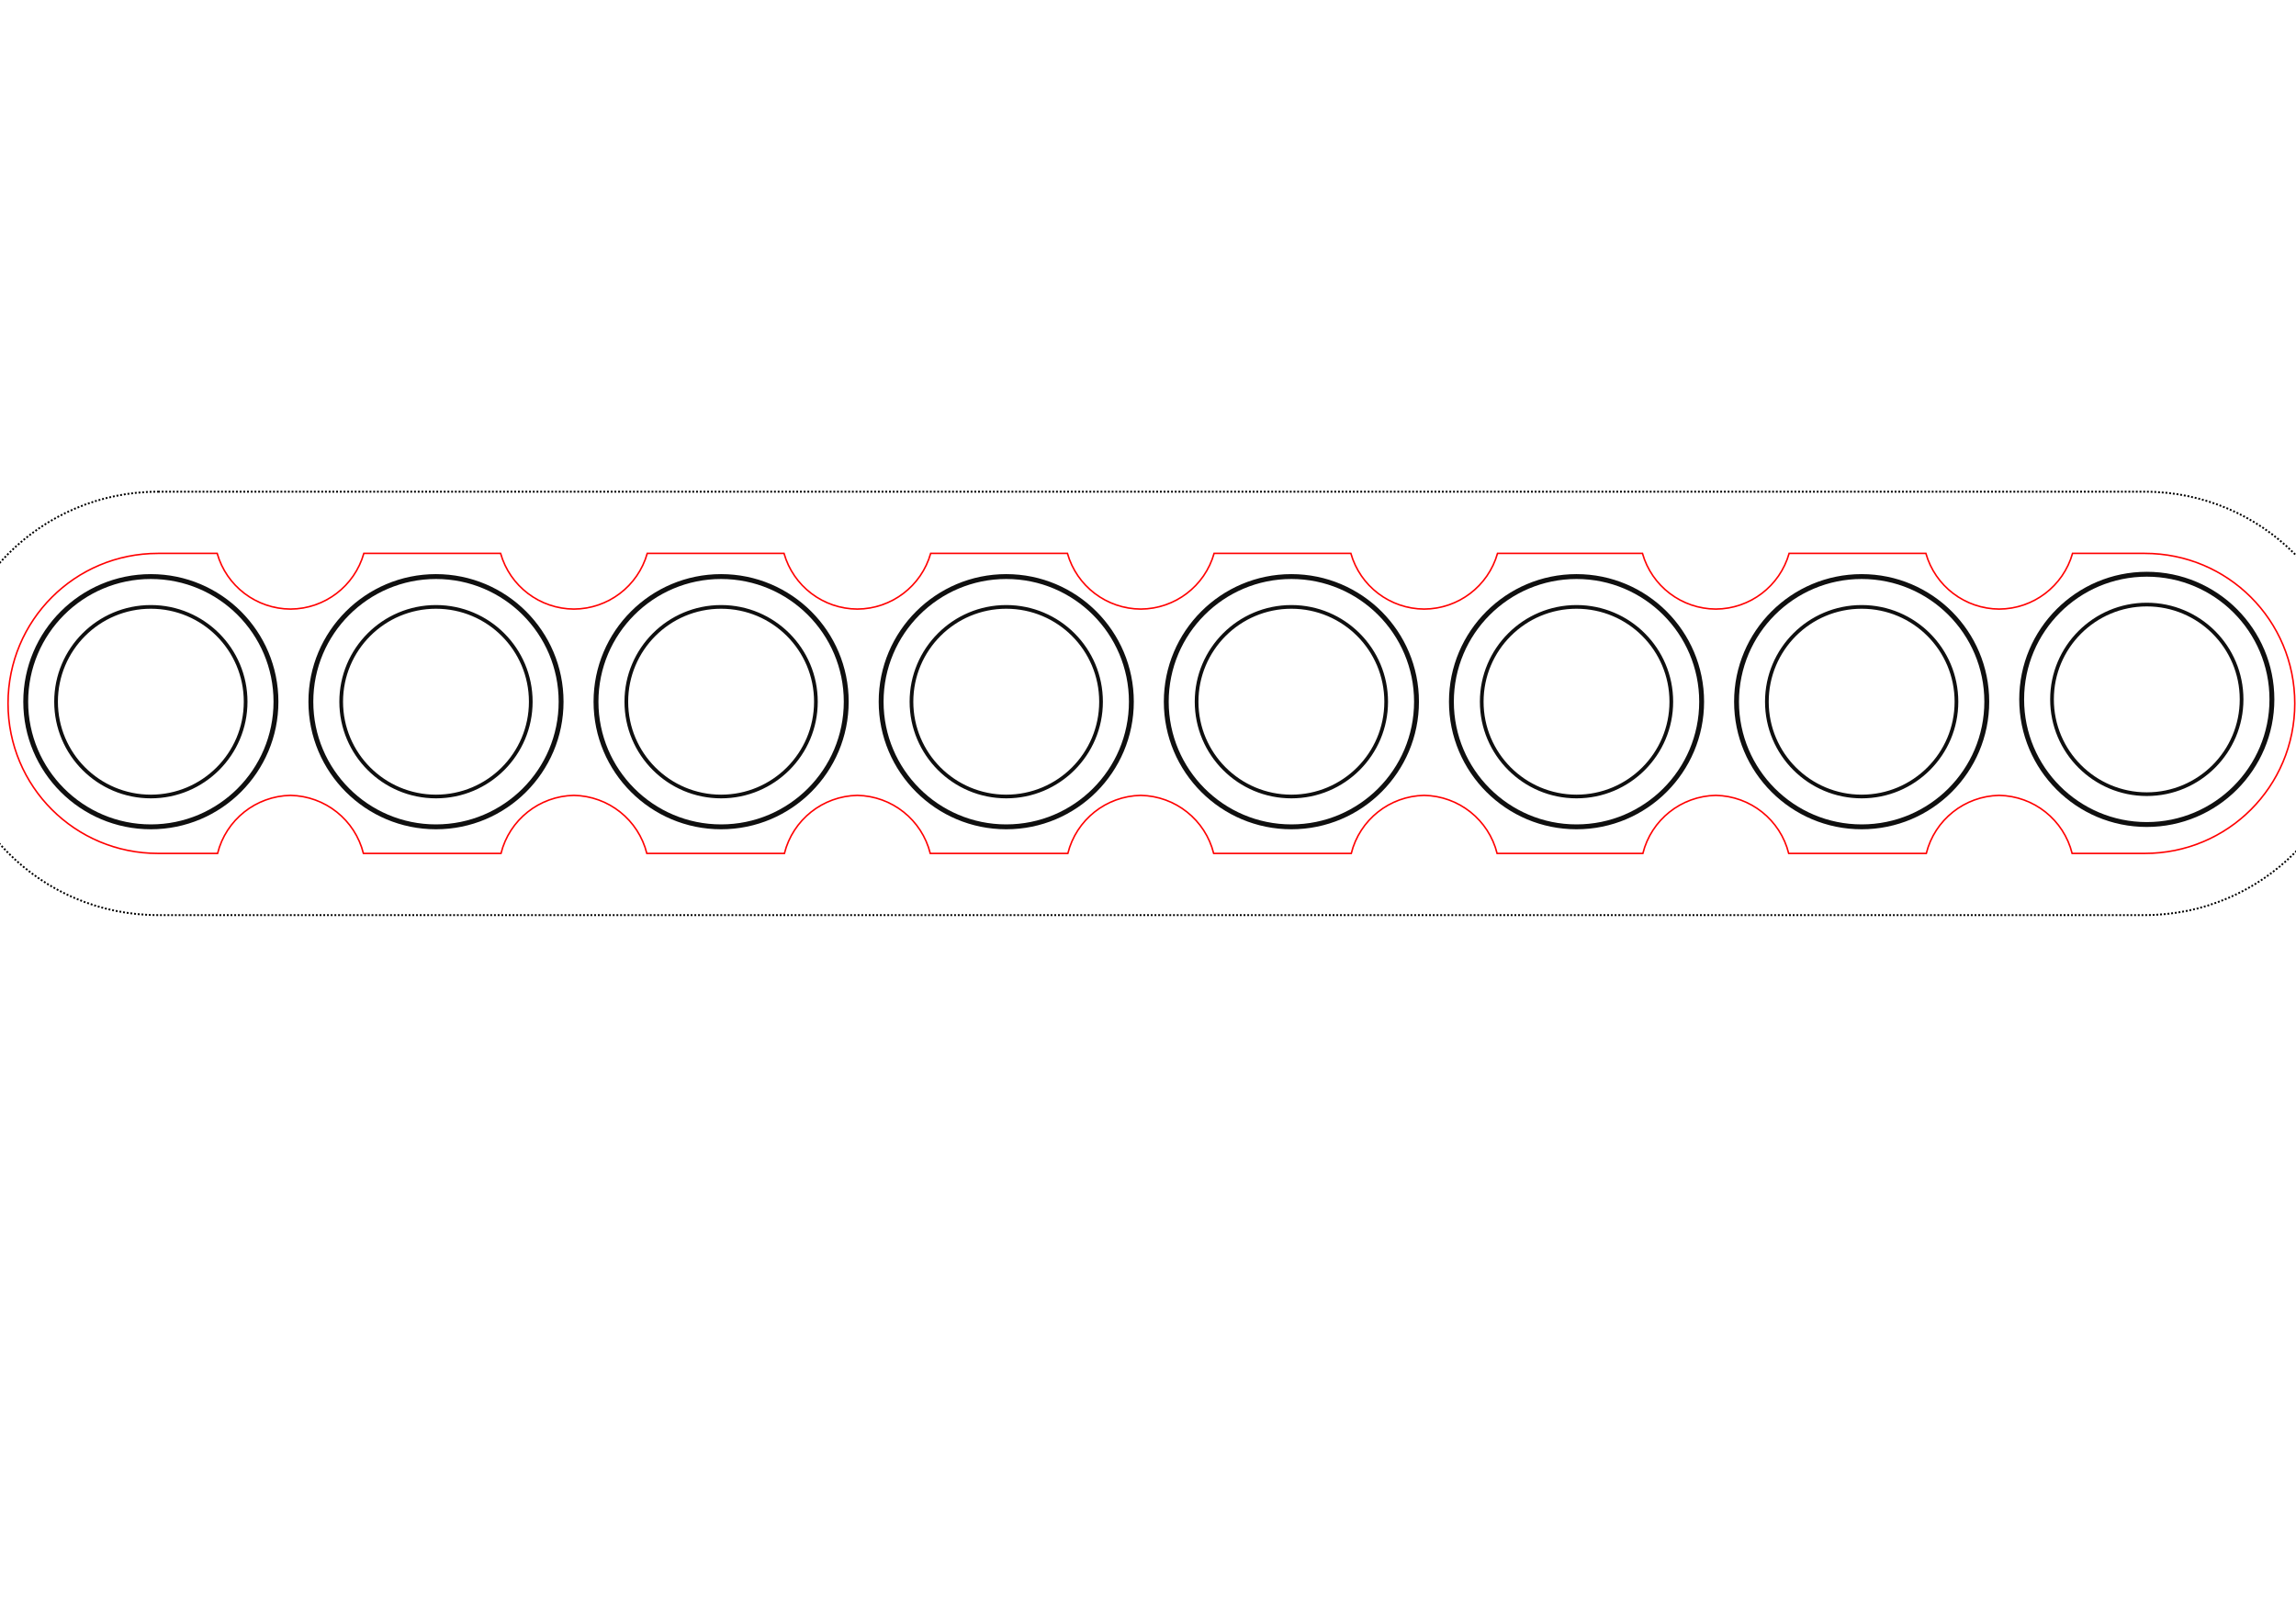
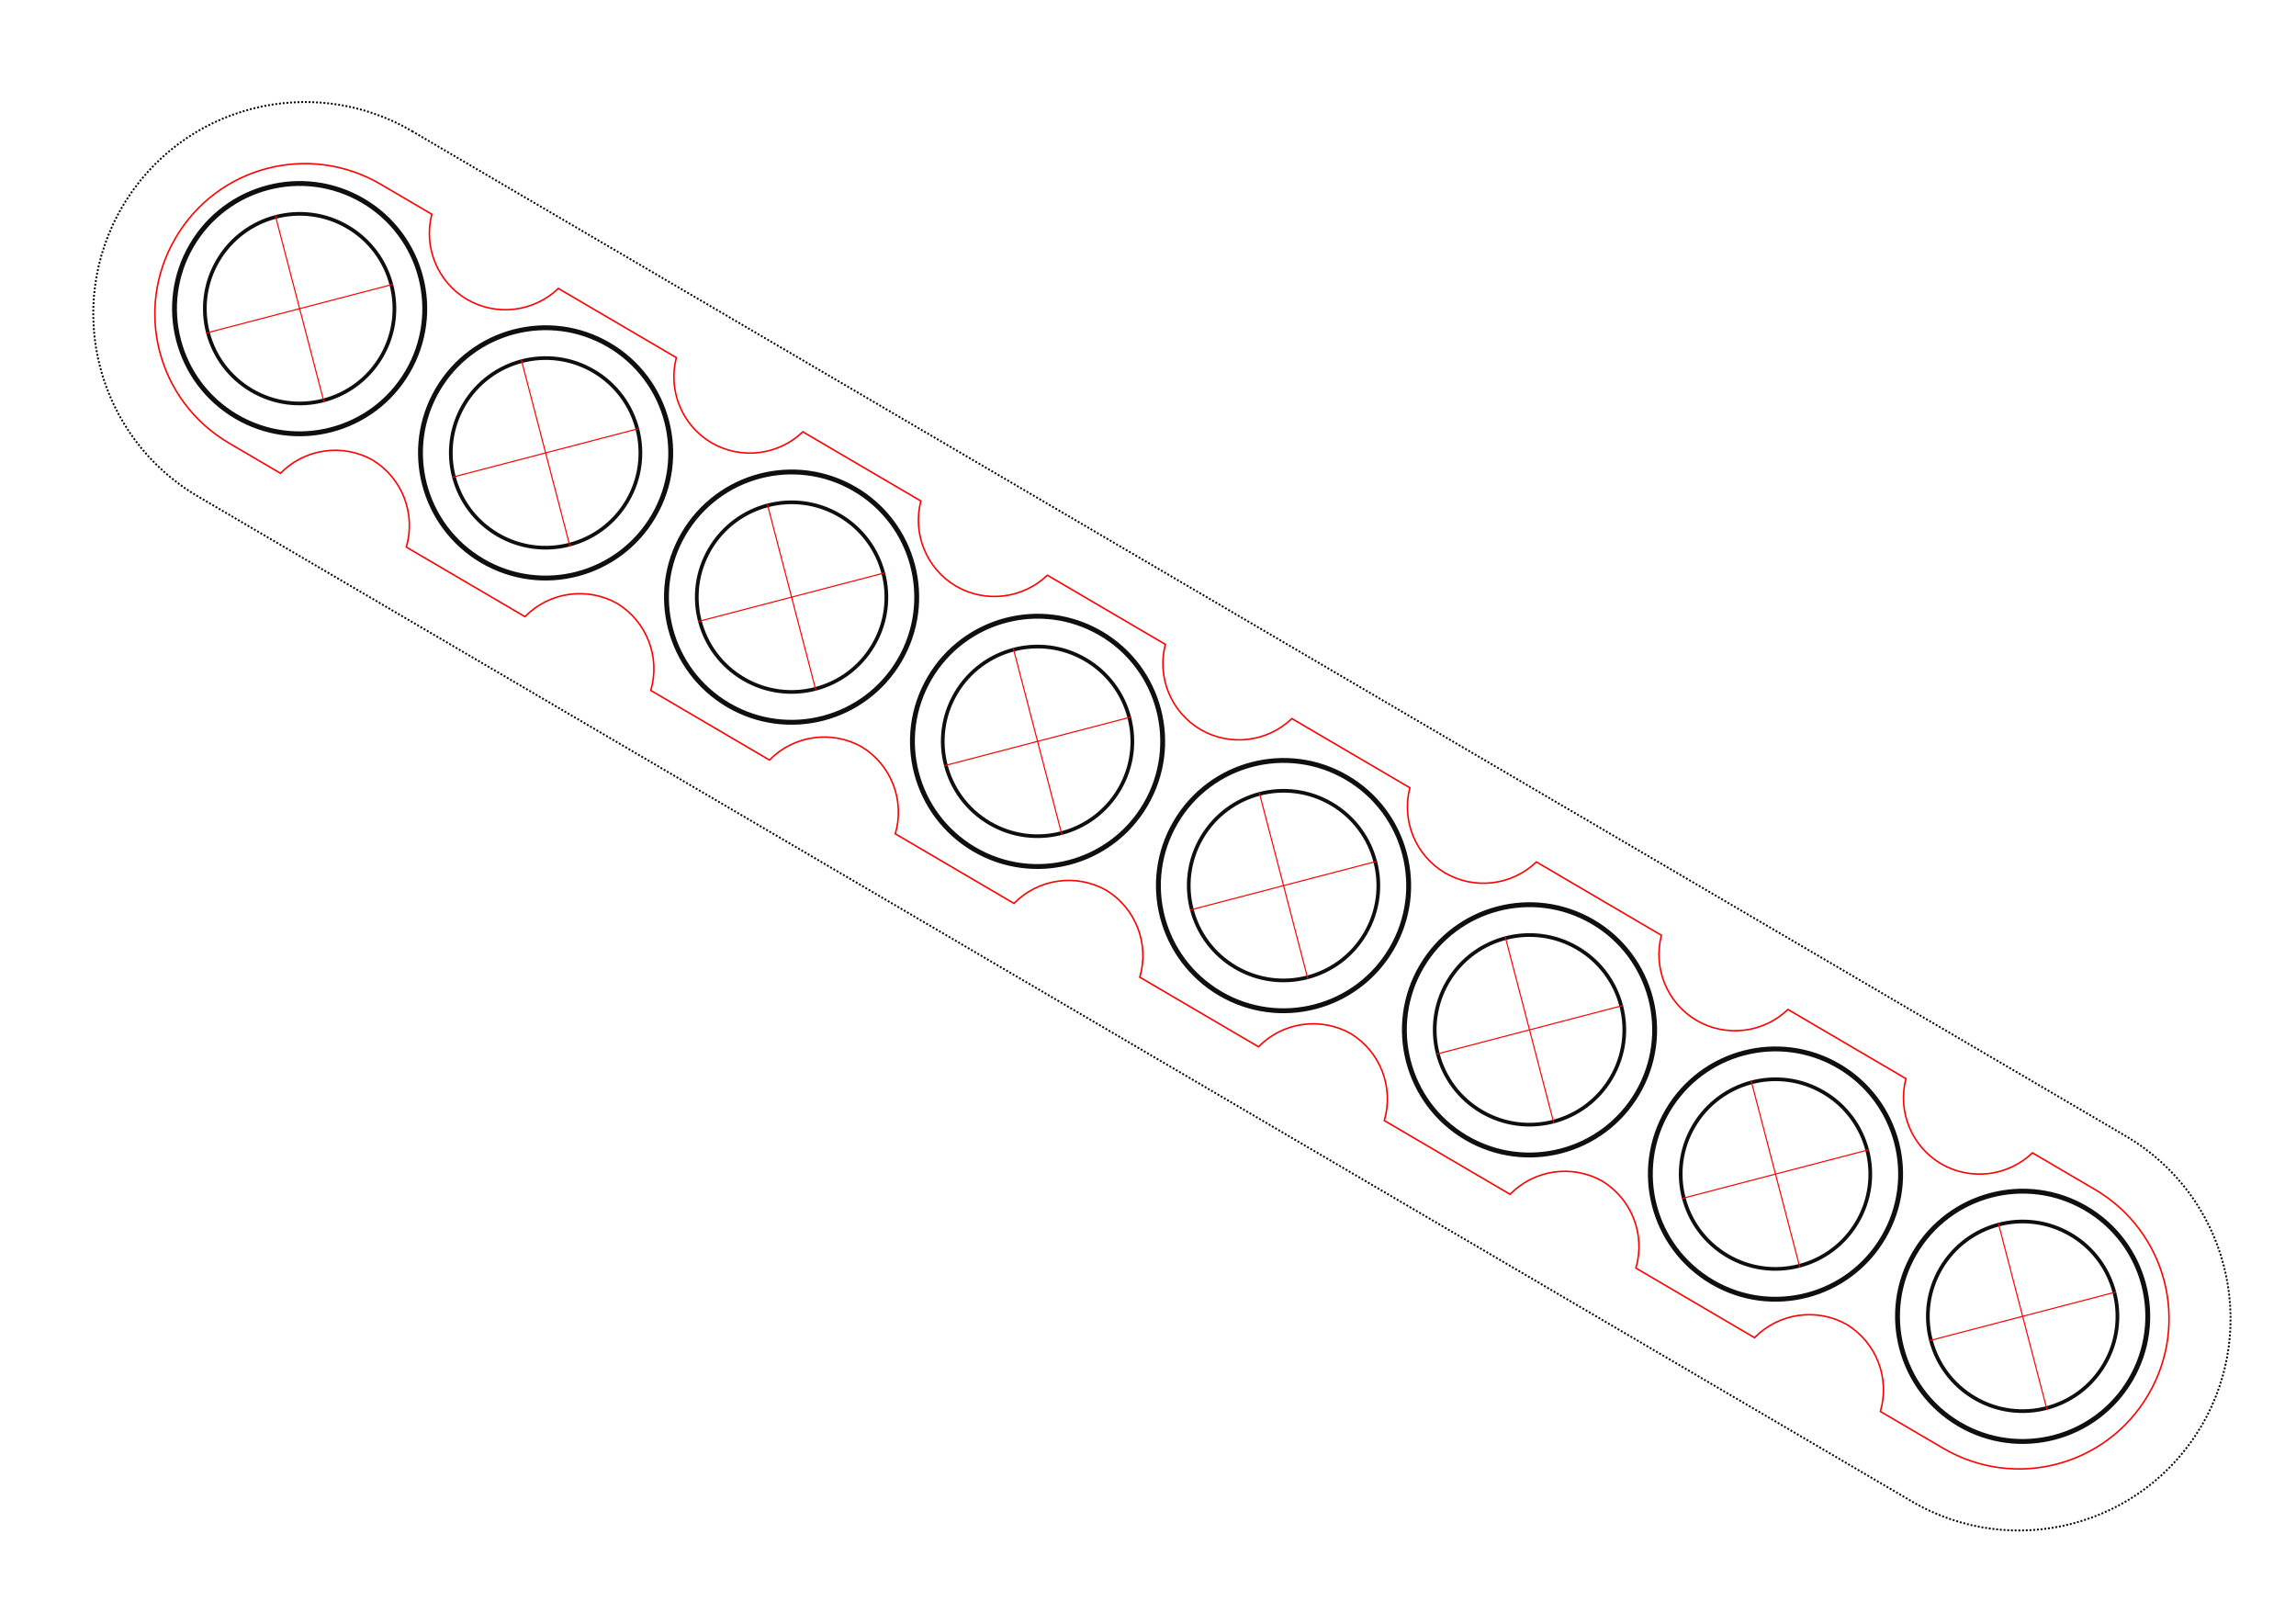
<svg xmlns="http://www.w3.org/2000/svg" width="297mm" height="210mm" viewBox="0 0 297 210" version="1.1" id="svg8884">
  <defs id="defs8881" />
  <g id="layer1">
-     <g id="g14345" transform="translate(-4.529489,-68.079)">
-       <g id="g10414-3" transform="translate(-119.7983,66.29337)">
+     <g id="g13611" transform="translate(3.053203,-127.3662)">
+       <g id="g10414-3" transform="translate(-124.3278,-1.785623)">
        <path id="path10128-6" style="fill:none;fill-rule:evenodd;stroke:#000000;stroke-width:0.478;stroke-opacity:0.939" d="M 156.102,92.539 A 12.261,12.261 0 0 1 143.841,104.8 12.261,12.261 0 0 1 131.579,92.539 12.261,12.261 0 0 1 143.841,80.278 12.261,12.261 0 0 1 156.102,92.539 Z" />
        <path id="path10132-7" style="fill:none;fill-rule:evenodd;stroke:#000000;stroke-width:0.631;stroke-opacity:0.939" d="M 160.025,92.539 A 16.185,16.185 0 0 1 143.841,108.724 16.185,16.185 0 0 1 127.656,92.539 16.185,16.185 0 0 1 143.841,76.354 16.185,16.185 0 0 1 160.025,92.539 Z" />
      </g>
-       <g id="g1761" transform="translate(-82.91447,66.29337)">
+       <g id="g1761" transform="translate(-87.44396,-1.785623)">
        <path id="path1757" style="fill:none;fill-rule:evenodd;stroke:#000000;stroke-width:0.478;stroke-opacity:0.939" d="M 156.102,92.539 A 12.261,12.261 0 0 1 143.841,104.8 12.261,12.261 0 0 1 131.579,92.539 12.261,12.261 0 0 1 143.841,80.278 12.261,12.261 0 0 1 156.102,92.539 Z" />
        <path id="path1759" style="fill:none;fill-rule:evenodd;stroke:#000000;stroke-width:0.631;stroke-opacity:0.939" d="M 160.025,92.539 A 16.185,16.185 0 0 1 143.841,108.724 16.185,16.185 0 0 1 127.656,92.539 16.185,16.185 0 0 1 143.841,76.354 16.185,16.185 0 0 1 160.025,92.539 Z" />
      </g>
-       <g id="g1769" transform="translate(-46.03062,66.29337)">
+       <g id="g1769" transform="translate(-50.56011,-1.785623)">
        <path id="path1765" style="fill:none;fill-rule:evenodd;stroke:#000000;stroke-width:0.478;stroke-opacity:0.939" d="M 156.102,92.539 A 12.261,12.261 0 0 1 143.841,104.8 12.261,12.261 0 0 1 131.579,92.539 12.261,12.261 0 0 1 143.841,80.278 12.261,12.261 0 0 1 156.102,92.539 Z" />
        <path id="path1767" style="fill:none;fill-rule:evenodd;stroke:#000000;stroke-width:0.631;stroke-opacity:0.939" d="M 160.025,92.539 A 16.185,16.185 0 0 1 143.841,108.724 16.185,16.185 0 0 1 127.656,92.539 16.185,16.185 0 0 1 143.841,76.354 16.185,16.185 0 0 1 160.025,92.539 Z" />
      </g>
-       <g id="g1777" transform="translate(-9.146764,66.29337)">
+       <g id="g1777" transform="translate(-13.67625,-1.785623)">
        <path id="path1773" style="fill:none;fill-rule:evenodd;stroke:#000000;stroke-width:0.478;stroke-opacity:0.939" d="M 156.102,92.539 A 12.261,12.261 0 0 1 143.841,104.8 12.261,12.261 0 0 1 131.579,92.539 12.261,12.261 0 0 1 143.841,80.278 12.261,12.261 0 0 1 156.102,92.539 Z" />
        <path id="path1775" style="fill:none;fill-rule:evenodd;stroke:#000000;stroke-width:0.631;stroke-opacity:0.939" d="M 160.025,92.539 A 16.185,16.185 0 0 1 143.841,108.724 16.185,16.185 0 0 1 127.656,92.539 16.185,16.185 0 0 1 143.841,76.354 16.185,16.185 0 0 1 160.025,92.539 Z" />
      </g>
-       <g id="g1785" transform="translate(27.73709,66.29337)">
+       <g id="g1785" transform="translate(23.2076,-1.785623)">
        <path id="path1781" style="fill:none;fill-rule:evenodd;stroke:#000000;stroke-width:0.478;stroke-opacity:0.939" d="M 156.102,92.539 A 12.261,12.261 0 0 1 143.841,104.8 12.261,12.261 0 0 1 131.579,92.539 12.261,12.261 0 0 1 143.841,80.278 12.261,12.261 0 0 1 156.102,92.539 Z" />
        <path id="path1783" style="fill:none;fill-rule:evenodd;stroke:#000000;stroke-width:0.631;stroke-opacity:0.939" d="M 160.025,92.539 A 16.185,16.185 0 0 1 143.841,108.724 16.185,16.185 0 0 1 127.656,92.539 16.185,16.185 0 0 1 143.841,76.354 16.185,16.185 0 0 1 160.025,92.539 Z" />
      </g>
-       <g id="g1793" transform="translate(64.62095,66.29337)">
+       <g id="g1793" transform="translate(60.09146,-1.785623)">
        <path id="path1789" style="fill:none;fill-rule:evenodd;stroke:#000000;stroke-width:0.478;stroke-opacity:0.939" d="M 156.102,92.539 A 12.261,12.261 0 0 1 143.841,104.8 12.261,12.261 0 0 1 131.579,92.539 12.261,12.261 0 0 1 143.841,80.278 12.261,12.261 0 0 1 156.102,92.539 Z" />
        <path id="path1791" style="fill:none;fill-rule:evenodd;stroke:#000000;stroke-width:0.631;stroke-opacity:0.939" d="M 160.025,92.539 A 16.185,16.185 0 0 1 143.841,108.724 16.185,16.185 0 0 1 127.656,92.539 16.185,16.185 0 0 1 143.841,76.354 16.185,16.185 0 0 1 160.025,92.539 Z" />
      </g>
-       <g id="g1801" transform="translate(101.5048,66.29337)">
+       <g id="g1801" transform="translate(96.97532,-1.785623)">
        <path id="path1797" style="fill:none;fill-rule:evenodd;stroke:#000000;stroke-width:0.478;stroke-opacity:0.939" d="M 156.102,92.539 A 12.261,12.261 0 0 1 143.841,104.8 12.261,12.261 0 0 1 131.579,92.539 12.261,12.261 0 0 1 143.841,80.278 12.261,12.261 0 0 1 156.102,92.539 Z" />
        <path id="path1799" style="fill:none;fill-rule:evenodd;stroke:#000000;stroke-width:0.631;stroke-opacity:0.939" d="M 160.025,92.539 A 16.185,16.185 0 0 1 143.841,108.724 16.185,16.185 0 0 1 127.656,92.539 16.185,16.185 0 0 1 143.841,76.354 16.185,16.185 0 0 1 160.025,92.539 Z" />
      </g>
-       <g id="g1809" transform="translate(138.3887,65.99272)">
+       <g id="g1809" transform="translate(133.8592,-2.086274)">
        <path id="path1805" style="fill:none;fill-rule:evenodd;stroke:#000000;stroke-width:0.478;stroke-opacity:0.939" d="M 156.102,92.539 A 12.261,12.261 0 0 1 143.841,104.8 12.261,12.261 0 0 1 131.579,92.539 12.261,12.261 0 0 1 143.841,80.278 12.261,12.261 0 0 1 156.102,92.539 Z" />
        <path id="path1807" style="fill:none;fill-rule:evenodd;stroke:#000000;stroke-width:0.631;stroke-opacity:0.939" d="M 160.025,92.539 A 16.185,16.185 0 0 1 143.841,108.724 16.185,16.185 0 0 1 127.656,92.539 16.185,16.185 0 0 1 143.841,76.354 16.185,16.185 0 0 1 160.025,92.539 Z" />
      </g>
-       <rect style="fill:none;stroke:#000000;stroke-width:0.24;stroke-miterlimit:4;stroke-dasharray:0.24, 0.24;stroke-dashoffset:0;stroke-opacity:1" id="rect12928" width="311.76" height="54.76" x="-2.41" y="131.673" ry="27.38" />
-       <path id="rect12928-9" style="fill:none;stroke:#ff0000;stroke-width:0.743" d="m 94.375,527.816 c -40.625,0 -73.328,32.706 -73.328,73.33 0,40.625 32.704,73.33 73.328,73.33 h 29.113 a 37.463,37.463 0 0 1 35.654,-28.369 37.463,37.463 0 0 1 35.654,28.369 h 67.258 a 37.463,37.463 0 0 1 35.654,-28.369 37.463,37.463 0 0 1 35.654,28.369 h 67.258 a 37.463,37.463 0 0 1 35.654,-28.369 37.463,37.463 0 0 1 35.654,28.369 h 67.258 a 37.463,37.463 0 0 1 35.654,-28.369 37.463,37.463 0 0 1 35.654,28.369 h 67.258 a 37.463,37.463 0 0 1 35.654,-28.369 37.463,37.463 0 0 1 35.654,28.369 h 71.258 a 37.463,37.463 0 0 1 35.654,-28.369 37.463,37.463 0 0 1 35.654,28.369 h 67.258 a 37.463,37.463 0 0 1 35.654,-28.369 37.463,37.463 0 0 1 35.654,28.369 h 35.52 c 40.625,0 73.328,-32.706 73.328,-73.33 0,-40.625 -32.704,-73.33 -73.328,-73.33 h -35.318 a 37.463,37.463 0 0 1 -35.855,27.219 37.463,37.463 0 0 1 -35.855,-27.219 h -66.855 a 37.463,37.463 0 0 1 -35.855,27.219 37.463,37.463 0 0 1 -35.855,-27.219 h -70.855 a 37.463,37.463 0 0 1 -35.855,27.219 37.463,37.463 0 0 1 -35.855,-27.219 h -66.855 a 37.463,37.463 0 0 1 -35.855,27.219 37.463,37.463 0 0 1 -35.855,-27.219 h -66.855 a 37.463,37.463 0 0 1 -35.855,27.219 37.463,37.463 0 0 1 -35.855,-27.219 h -66.855 a 37.463,37.463 0 0 1 -35.855,27.219 37.463,37.463 0 0 1 -35.855,-27.219 h -66.855 a 37.463,37.463 0 0 1 -35.855,27.219 37.463,37.463 0 0 1 -35.855,-27.219 z" transform="scale(0.2645833)" />
+       <rect style="fill:none;stroke:#000000;stroke-width:0.24;stroke-miterlimit:4;stroke-dasharray:0.24, 0.24;stroke-dashoffset:0;stroke-opacity:1" id="rect12928" width="311.76" height="54.76" x="-6.94" y="63.594" ry="27.38" />
+       <path id="rect12928-9" style="fill:none;stroke:#ff0000;stroke-width:0.196" d="m 20.441,71.572 c -10.749,0 -19.401,8.653 -19.401,19.402 0,10.749 8.653,19.402 19.401,19.402 h 7.703 a 9.912,9.912 0 0 1 9.434,-7.506 9.912,9.912 0 0 1 9.434,7.506 h 17.795 a 9.912,9.912 0 0 1 9.434,-7.506 9.912,9.912 0 0 1 9.434,7.506 h 17.795 a 9.912,9.912 0 0 1 9.434,-7.506 9.912,9.912 0 0 1 9.434,7.506 h 17.795 a 9.912,9.912 0 0 1 9.434,-7.506 9.912,9.912 0 0 1 9.434,7.506 h 17.795 a 9.912,9.912 0 0 1 9.434,-7.506 9.912,9.912 0 0 1 9.434,7.506 h 18.854 a 9.912,9.912 0 0 1 9.434,-7.506 9.912,9.912 0 0 1 9.434,7.506 h 17.795 a 9.912,9.912 0 0 1 9.434,-7.506 9.912,9.912 0 0 1 9.434,7.506 h 9.398 c 10.749,0 19.401,-8.653 19.401,-19.402 0,-10.749 -8.653,-19.402 -19.401,-19.402 h -9.345 a 9.912,9.912 0 0 1 -9.487,7.202 9.912,9.912 0 0 1 -9.487,-7.202 h -17.689 a 9.912,9.912 0 0 1 -9.487,7.202 9.912,9.912 0 0 1 -9.487,-7.202 h -18.747 a 9.912,9.912 0 0 1 -9.487,7.202 9.912,9.912 0 0 1 -9.487,-7.202 h -17.689 a 9.912,9.912 0 0 1 -9.487,7.202 9.912,9.912 0 0 1 -9.487,-7.202 h -17.689 a 9.912,9.912 0 0 1 -9.487,7.202 9.912,9.912 0 0 1 -9.487,-7.202 H 83.726 a 9.912,9.912 0 0 1 -9.487,7.202 9.912,9.912 0 0 1 -9.487,-7.202 H 47.064 a 9.912,9.912 0 0 1 -9.487,7.202 9.912,9.912 0 0 1 -9.487,-7.202 z" />
+       <path id="path13365" style="color:#000000;fill:#ff0000;fill-opacity:1;stroke-width:1;stroke-miterlimit:4;stroke-dasharray:none" d="m 138.952,81.863 -8.788,8.788 -8.788,-8.788 -0.102,0.102 8.788,8.788 -8.788,8.788 0.101,0.101 8.788,-8.788 8.789,8.789 0.102,-0.102 -8.789,-8.789 8.788,-8.788 z" />
+       <path id="path13365-6" style="color:#000000;fill:#ff0000;fill-opacity:1;stroke-width:1;stroke-miterlimit:4;stroke-dasharray:none" d="m 175.836,81.863 -8.788,8.788 -8.788,-8.788 -0.102,0.102 8.788,8.788 -8.788,8.788 0.101,0.101 8.788,-8.788 8.789,8.789 0.102,-0.102 -8.789,-8.789 8.788,-8.788 z" />
+       <path id="path13365-0" style="color:#000000;fill:#ff0000;fill-opacity:1;stroke-width:1;stroke-miterlimit:4;stroke-dasharray:none" d="m 212.72,81.863 -8.788,8.788 -8.788,-8.788 -0.102,0.102 8.788,8.788 -8.788,8.788 0.101,0.101 8.788,-8.788 8.789,8.789 0.102,-0.102 -8.789,-8.789 8.788,-8.788 z" />
+       <path id="path13567" style="color:#000000;fill:#ff0000;fill-opacity:1;stroke-width:1;stroke-miterlimit:4;stroke-dasharray:none" d="m 249.604,81.863 -8.788,8.788 -8.788,-8.788 -0.102,0.102 8.788,8.788 -8.788,8.788 0.101,0.101 8.788,-8.788 8.789,8.789 0.102,-0.102 -8.789,-8.789 8.788,-8.788 z" />
+       <path id="path13569" style="color:#000000;fill:#ff0000;fill-opacity:1;stroke-width:1;stroke-miterlimit:4;stroke-dasharray:none" d="m 286.487,81.563 -8.788,8.788 -8.788,-8.788 -0.102,0.102 8.788,8.788 -8.788,8.788 0.101,0.101 8.788,-8.788 8.789,8.789 0.102,-0.102 -8.789,-8.789 8.788,-8.788 z" />
+       <path id="path13571" style="color:#000000;fill:#ff0000;fill-opacity:1;stroke-width:1;stroke-miterlimit:4;stroke-dasharray:none" d="m 102.068,81.863 -8.788,8.788 -8.788,-8.788 -0.102,0.102 8.788,8.788 -8.788,8.788 0.101,0.101 8.788,-8.788 8.789,8.789 0.102,-0.102 -8.789,-8.789 8.788,-8.788 z" />
+       <path id="path13573" style="color:#000000;fill:#ff0000;fill-opacity:1;stroke-width:1;stroke-miterlimit:4;stroke-dasharray:none" d="m 65.184,81.863 -8.788,8.788 -8.788,-8.788 -0.102,0.102 8.788,8.788 -8.788,8.788 0.101,0.101 8.788,-8.788 8.789,8.789 0.102,-0.102 -8.789,-8.789 8.788,-8.788 z" />
+       <path id="path13575" style="color:#000000;fill:#ff0000;fill-opacity:1;stroke-width:1;stroke-miterlimit:4;stroke-dasharray:none" d="m 28.3,81.863 -8.788,8.788 -8.788,-8.788 -0.102,0.102 8.788,8.788 -8.788,8.788 0.101,0.101 8.788,-8.788 8.789,8.789 0.102,-0.102 -8.789,-8.789 8.788,-8.788 z" />
+     </g>
+     <g id="g13720" transform="rotate(30.38285,122.7409,100.7768)">
+       <g id="g13656" transform="translate(-124.3278,-1.785623)">
+         <path id="path13652" style="fill:none;fill-rule:evenodd;stroke:#000000;stroke-width:0.478;stroke-opacity:0.939" d="M 156.102,92.539 A 12.261,12.261 0 0 1 143.841,104.8 12.261,12.261 0 0 1 131.579,92.539 12.261,12.261 0 0 1 143.841,80.278 12.261,12.261 0 0 1 156.102,92.539 Z" />
+         <path id="path13654" style="fill:none;fill-rule:evenodd;stroke:#000000;stroke-width:0.631;stroke-opacity:0.939" d="M 160.025,92.539 A 16.185,16.185 0 0 1 143.841,108.724 16.185,16.185 0 0 1 127.656,92.539 16.185,16.185 0 0 1 143.841,76.354 16.185,16.185 0 0 1 160.025,92.539 Z" />
+       </g>
+       <g id="g13662" transform="translate(-87.44396,-1.785623)">
+         <path id="path13658" style="fill:none;fill-rule:evenodd;stroke:#000000;stroke-width:0.478;stroke-opacity:0.939" d="M 156.102,92.539 A 12.261,12.261 0 0 1 143.841,104.8 12.261,12.261 0 0 1 131.579,92.539 12.261,12.261 0 0 1 143.841,80.278 12.261,12.261 0 0 1 156.102,92.539 Z" />
+         <path id="path13660" style="fill:none;fill-rule:evenodd;stroke:#000000;stroke-width:0.631;stroke-opacity:0.939" d="M 160.025,92.539 A 16.185,16.185 0 0 1 143.841,108.724 16.185,16.185 0 0 1 127.656,92.539 16.185,16.185 0 0 1 143.841,76.354 16.185,16.185 0 0 1 160.025,92.539 Z" />
+       </g>
+       <g id="g13668" transform="translate(-50.56011,-1.785623)">
+         <path id="path13664" style="fill:none;fill-rule:evenodd;stroke:#000000;stroke-width:0.478;stroke-opacity:0.939" d="M 156.102,92.539 A 12.261,12.261 0 0 1 143.841,104.8 12.261,12.261 0 0 1 131.579,92.539 12.261,12.261 0 0 1 143.841,80.278 12.261,12.261 0 0 1 156.102,92.539 Z" />
+         <path id="path13666" style="fill:none;fill-rule:evenodd;stroke:#000000;stroke-width:0.631;stroke-opacity:0.939" d="M 160.025,92.539 A 16.185,16.185 0 0 1 143.841,108.724 16.185,16.185 0 0 1 127.656,92.539 16.185,16.185 0 0 1 143.841,76.354 16.185,16.185 0 0 1 160.025,92.539 Z" />
+       </g>
+       <g id="g13674" transform="translate(-13.67625,-1.785623)">
+         <path id="path13670" style="fill:none;fill-rule:evenodd;stroke:#000000;stroke-width:0.478;stroke-opacity:0.939" d="M 156.102,92.539 A 12.261,12.261 0 0 1 143.841,104.8 12.261,12.261 0 0 1 131.579,92.539 12.261,12.261 0 0 1 143.841,80.278 12.261,12.261 0 0 1 156.102,92.539 Z" />
+         <path id="path13672" style="fill:none;fill-rule:evenodd;stroke:#000000;stroke-width:0.631;stroke-opacity:0.939" d="M 160.025,92.539 A 16.185,16.185 0 0 1 143.841,108.724 16.185,16.185 0 0 1 127.656,92.539 16.185,16.185 0 0 1 143.841,76.354 16.185,16.185 0 0 1 160.025,92.539 Z" />
+       </g>
+       <g id="g13680" transform="translate(23.2076,-1.785623)">
+         <path id="path13676" style="fill:none;fill-rule:evenodd;stroke:#000000;stroke-width:0.478;stroke-opacity:0.939" d="M 156.102,92.539 A 12.261,12.261 0 0 1 143.841,104.8 12.261,12.261 0 0 1 131.579,92.539 12.261,12.261 0 0 1 143.841,80.278 12.261,12.261 0 0 1 156.102,92.539 Z" />
+         <path id="path13678" style="fill:none;fill-rule:evenodd;stroke:#000000;stroke-width:0.631;stroke-opacity:0.939" d="M 160.025,92.539 A 16.185,16.185 0 0 1 143.841,108.724 16.185,16.185 0 0 1 127.656,92.539 16.185,16.185 0 0 1 143.841,76.354 16.185,16.185 0 0 1 160.025,92.539 Z" />
+       </g>
+       <g id="g13686" transform="translate(60.09146,-1.785623)">
+         <path id="path13682" style="fill:none;fill-rule:evenodd;stroke:#000000;stroke-width:0.478;stroke-opacity:0.939" d="M 156.102,92.539 A 12.261,12.261 0 0 1 143.841,104.8 12.261,12.261 0 0 1 131.579,92.539 12.261,12.261 0 0 1 143.841,80.278 12.261,12.261 0 0 1 156.102,92.539 Z" />
+         <path id="path13684" style="fill:none;fill-rule:evenodd;stroke:#000000;stroke-width:0.631;stroke-opacity:0.939" d="M 160.025,92.539 A 16.185,16.185 0 0 1 143.841,108.724 16.185,16.185 0 0 1 127.656,92.539 16.185,16.185 0 0 1 143.841,76.354 16.185,16.185 0 0 1 160.025,92.539 Z" />
+       </g>
+       <g id="g13692" transform="translate(96.97532,-1.785623)">
+         <path id="path13688" style="fill:none;fill-rule:evenodd;stroke:#000000;stroke-width:0.478;stroke-opacity:0.939" d="M 156.102,92.539 A 12.261,12.261 0 0 1 143.841,104.8 12.261,12.261 0 0 1 131.579,92.539 12.261,12.261 0 0 1 143.841,80.278 12.261,12.261 0 0 1 156.102,92.539 Z" />
+         <path id="path13690" style="fill:none;fill-rule:evenodd;stroke:#000000;stroke-width:0.631;stroke-opacity:0.939" d="M 160.025,92.539 A 16.185,16.185 0 0 1 143.841,108.724 16.185,16.185 0 0 1 127.656,92.539 16.185,16.185 0 0 1 143.841,76.354 16.185,16.185 0 0 1 160.025,92.539 Z" />
+       </g>
+       <g id="g13698" transform="translate(133.8592,-2.086274)">
+         <path id="path13694" style="fill:none;fill-rule:evenodd;stroke:#000000;stroke-width:0.478;stroke-opacity:0.939" d="M 156.102,92.539 A 12.261,12.261 0 0 1 143.841,104.8 12.261,12.261 0 0 1 131.579,92.539 12.261,12.261 0 0 1 143.841,80.278 12.261,12.261 0 0 1 156.102,92.539 Z" />
+         <path id="path13696" style="fill:none;fill-rule:evenodd;stroke:#000000;stroke-width:0.631;stroke-opacity:0.939" d="M 160.025,92.539 A 16.185,16.185 0 0 1 143.841,108.724 16.185,16.185 0 0 1 127.656,92.539 16.185,16.185 0 0 1 143.841,76.354 16.185,16.185 0 0 1 160.025,92.539 Z" />
+       </g>
+       <rect style="fill:none;stroke:#000000;stroke-width:0.24;stroke-miterlimit:4;stroke-dasharray:0.24, 0.24;stroke-dashoffset:0;stroke-opacity:1" id="rect13700" width="311.76" height="54.76" x="-6.94" y="63.594" ry="27.38" />
+       <path id="path13702" style="fill:none;stroke:#ff0000;stroke-width:0.196" d="m 20.441,71.572 c -10.749,0 -19.401,8.653 -19.401,19.402 0,10.749 8.653,19.402 19.401,19.402 h 7.703 a 9.912,9.912 0 0 1 9.434,-7.506 9.912,9.912 0 0 1 9.434,7.506 h 17.795 a 9.912,9.912 0 0 1 9.434,-7.506 9.912,9.912 0 0 1 9.434,7.506 h 17.795 a 9.912,9.912 0 0 1 9.434,-7.506 9.912,9.912 0 0 1 9.434,7.506 h 17.795 a 9.912,9.912 0 0 1 9.434,-7.506 9.912,9.912 0 0 1 9.434,7.506 h 17.795 a 9.912,9.912 0 0 1 9.434,-7.506 9.912,9.912 0 0 1 9.434,7.506 h 18.854 a 9.912,9.912 0 0 1 9.434,-7.506 9.912,9.912 0 0 1 9.434,7.506 h 17.795 a 9.912,9.912 0 0 1 9.434,-7.506 9.912,9.912 0 0 1 9.434,7.506 h 9.398 c 10.749,0 19.401,-8.653 19.401,-19.402 0,-10.749 -8.653,-19.402 -19.401,-19.402 h -9.345 a 9.912,9.912 0 0 1 -9.487,7.202 9.912,9.912 0 0 1 -9.487,-7.202 h -17.689 a 9.912,9.912 0 0 1 -9.487,7.202 9.912,9.912 0 0 1 -9.487,-7.202 h -18.747 a 9.912,9.912 0 0 1 -9.487,7.202 9.912,9.912 0 0 1 -9.487,-7.202 h -17.689 a 9.912,9.912 0 0 1 -9.487,7.202 9.912,9.912 0 0 1 -9.487,-7.202 h -17.689 a 9.912,9.912 0 0 1 -9.487,7.202 9.912,9.912 0 0 1 -9.487,-7.202 H 83.726 a 9.912,9.912 0 0 1 -9.487,7.202 9.912,9.912 0 0 1 -9.487,-7.202 H 47.064 a 9.912,9.912 0 0 1 -9.487,7.202 9.912,9.912 0 0 1 -9.487,-7.202 z" />
+       <path id="path13704" style="color:#000000;fill:#ff0000;fill-opacity:1;stroke-width:1;stroke-miterlimit:4;stroke-dasharray:none" d="m 138.952,81.863 -8.788,8.788 -8.788,-8.788 -0.102,0.102 8.788,8.788 -8.788,8.788 0.101,0.101 8.788,-8.788 8.789,8.789 0.102,-0.102 -8.789,-8.789 8.788,-8.788 z" />
+       <path id="path13706" style="color:#000000;fill:#ff0000;fill-opacity:1;stroke-width:1;stroke-miterlimit:4;stroke-dasharray:none" d="m 175.836,81.863 -8.788,8.788 -8.788,-8.788 -0.102,0.102 8.788,8.788 -8.788,8.788 0.101,0.101 8.788,-8.788 8.789,8.789 0.102,-0.102 -8.789,-8.789 8.788,-8.788 z" />
+       <path id="path13708" style="color:#000000;fill:#ff0000;fill-opacity:1;stroke-width:1;stroke-miterlimit:4;stroke-dasharray:none" d="m 212.72,81.863 -8.788,8.788 -8.788,-8.788 -0.102,0.102 8.788,8.788 -8.788,8.788 0.101,0.101 8.788,-8.788 8.789,8.789 0.102,-0.102 -8.789,-8.789 8.788,-8.788 z" />
+       <path id="path13710" style="color:#000000;fill:#ff0000;fill-opacity:1;stroke-width:1;stroke-miterlimit:4;stroke-dasharray:none" d="m 249.604,81.863 -8.788,8.788 -8.788,-8.788 -0.102,0.102 8.788,8.788 -8.788,8.788 0.101,0.101 8.788,-8.788 8.789,8.789 0.102,-0.102 -8.789,-8.789 8.788,-8.788 z" />
+       <path id="path13712" style="color:#000000;fill:#ff0000;fill-opacity:1;stroke-width:1;stroke-miterlimit:4;stroke-dasharray:none" d="m 286.487,81.563 -8.788,8.788 -8.788,-8.788 -0.102,0.102 8.788,8.788 -8.788,8.788 0.101,0.101 8.788,-8.788 8.789,8.789 0.102,-0.102 -8.789,-8.789 8.788,-8.788 z" />
+       <path id="path13714" style="color:#000000;fill:#ff0000;fill-opacity:1;stroke-width:1;stroke-miterlimit:4;stroke-dasharray:none" d="m 102.068,81.863 -8.788,8.788 -8.788,-8.788 -0.102,0.102 8.788,8.788 -8.788,8.788 0.101,0.101 8.788,-8.788 8.789,8.789 0.102,-0.102 -8.789,-8.789 8.788,-8.788 z" />
+       <path id="path13716" style="color:#000000;fill:#ff0000;fill-opacity:1;stroke-width:1;stroke-miterlimit:4;stroke-dasharray:none" d="m 65.184,81.863 -8.788,8.788 -8.788,-8.788 -0.102,0.102 8.788,8.788 -8.788,8.788 0.101,0.101 8.788,-8.788 8.789,8.789 0.102,-0.102 -8.789,-8.789 8.788,-8.788 z" />
+       <path id="path13718" style="color:#000000;fill:#ff0000;fill-opacity:1;stroke-width:1;stroke-miterlimit:4;stroke-dasharray:none" d="m 28.3,81.863 -8.788,8.788 -8.788,-8.788 -0.102,0.102 8.788,8.788 -8.788,8.788 0.101,0.101 8.788,-8.788 8.789,8.789 0.102,-0.102 -8.789,-8.789 8.788,-8.788 z" />
    </g>
  </g>
</svg>
